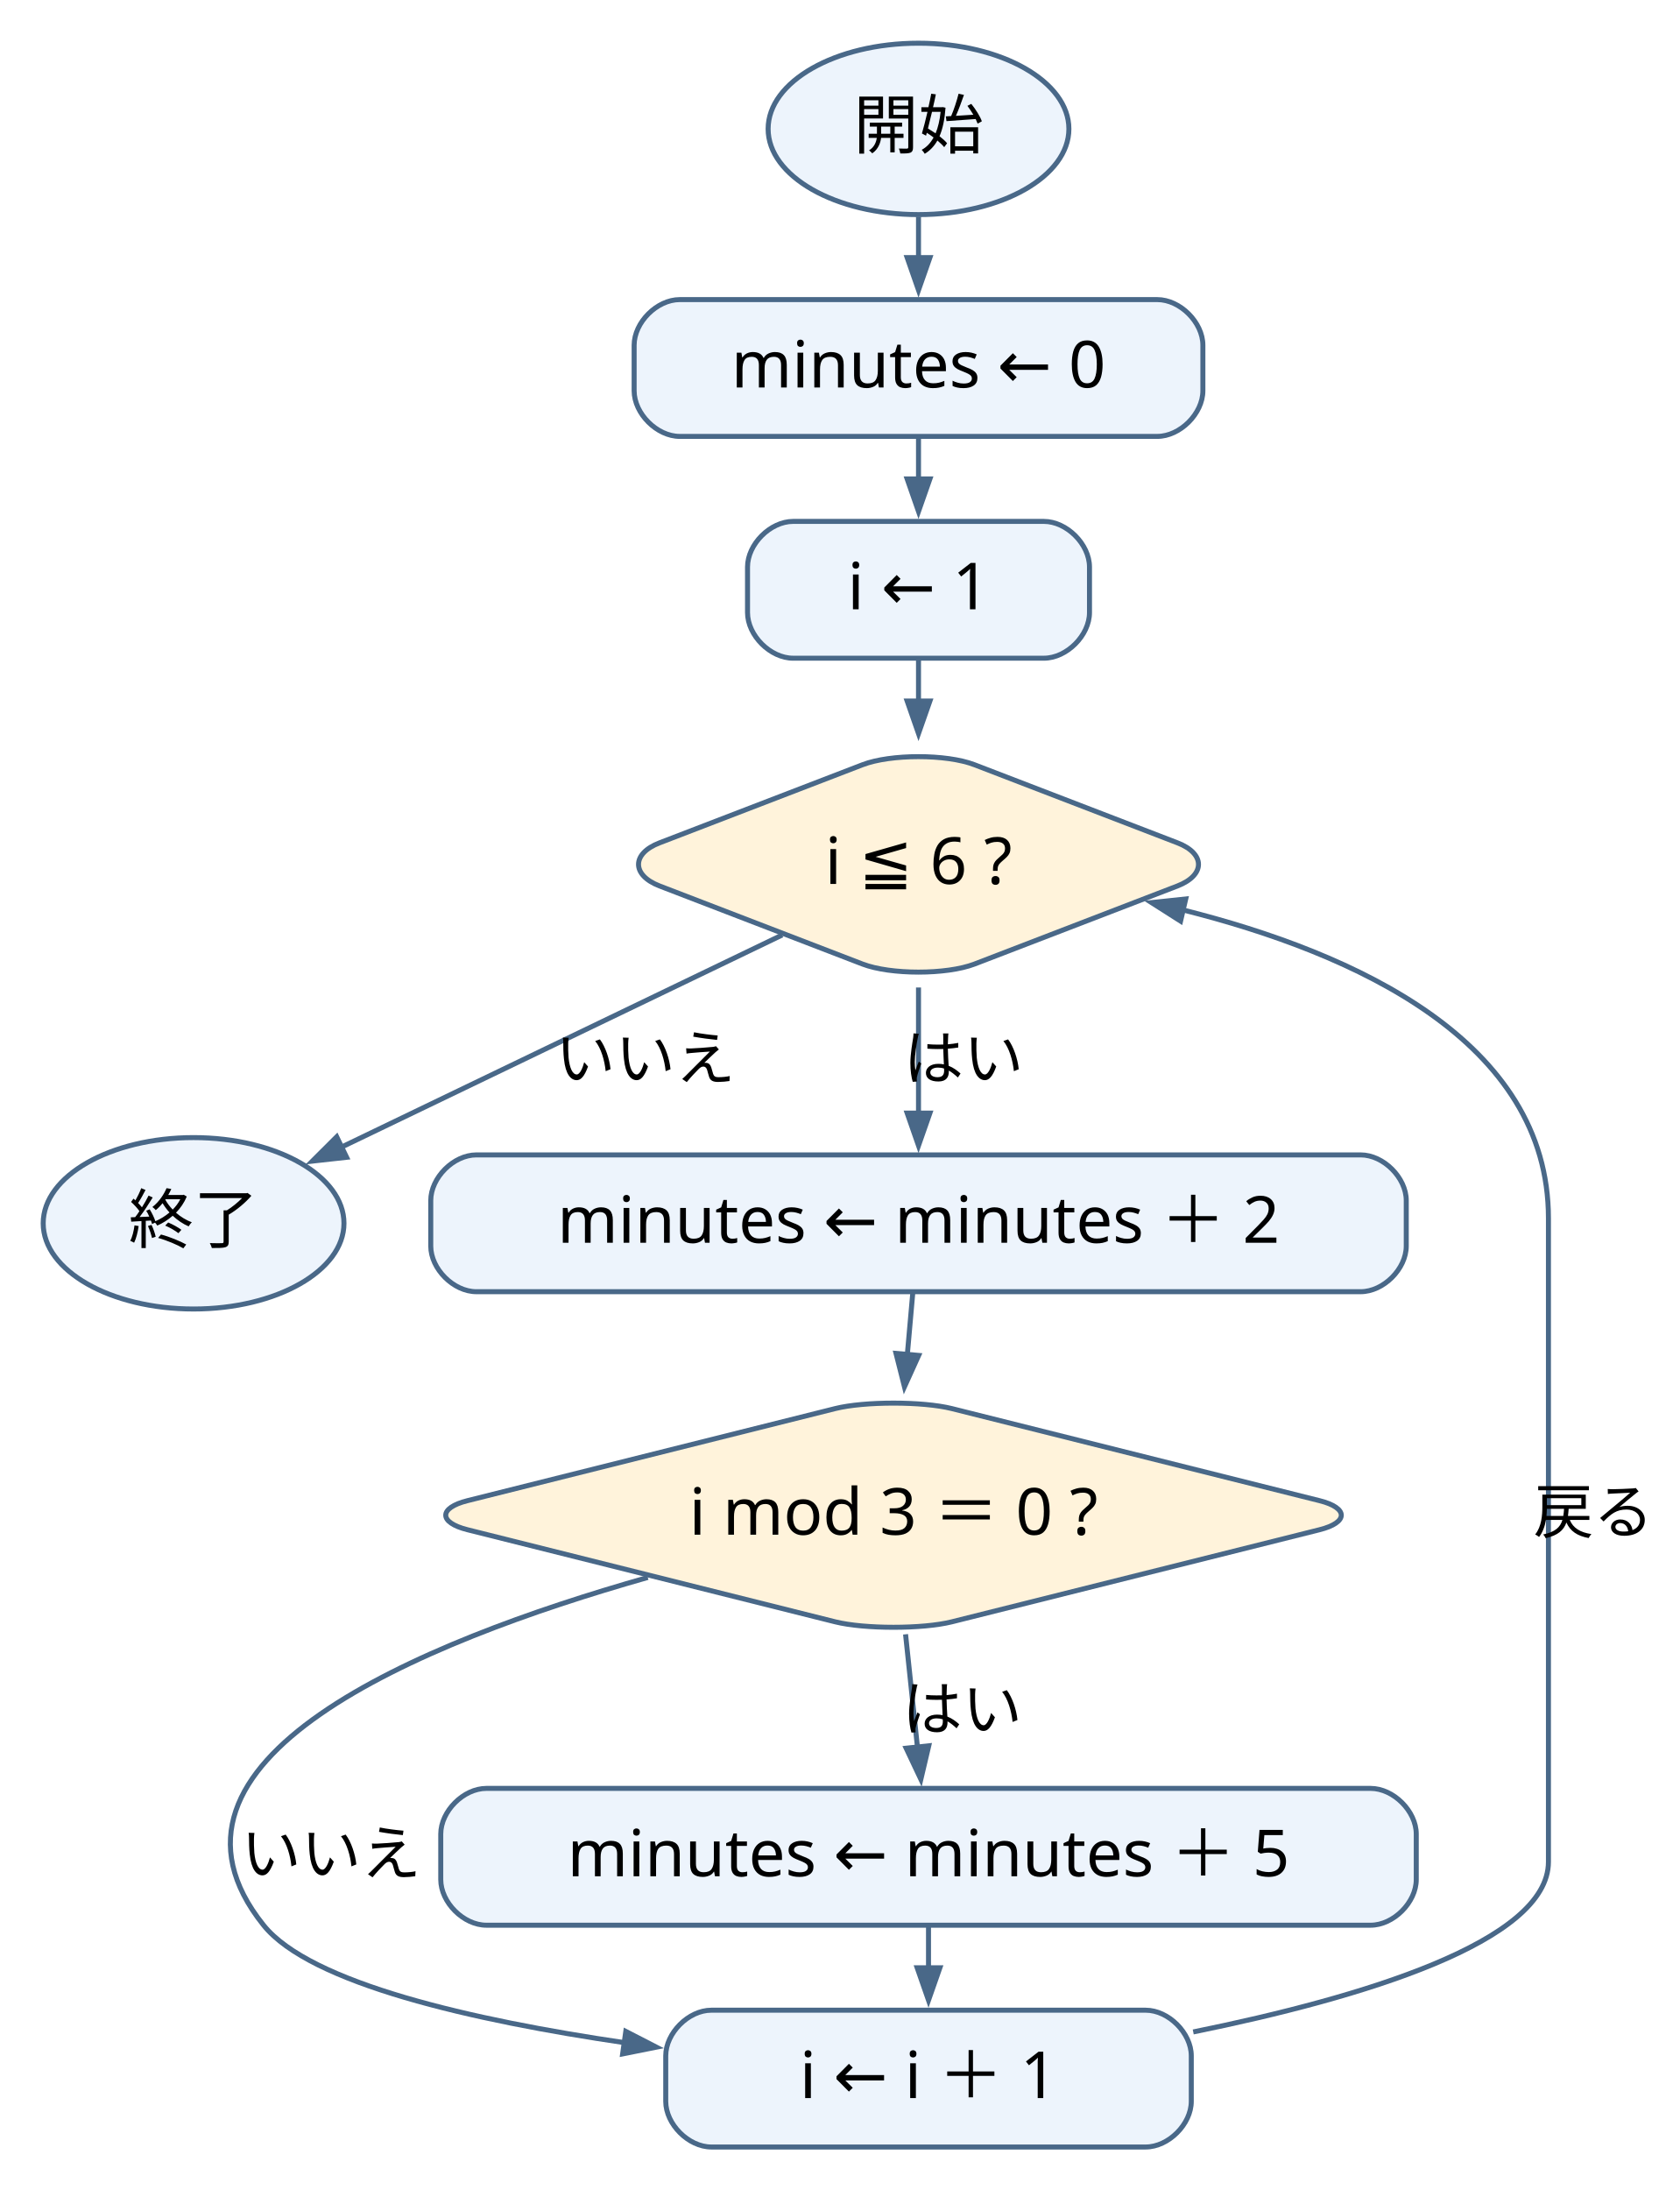
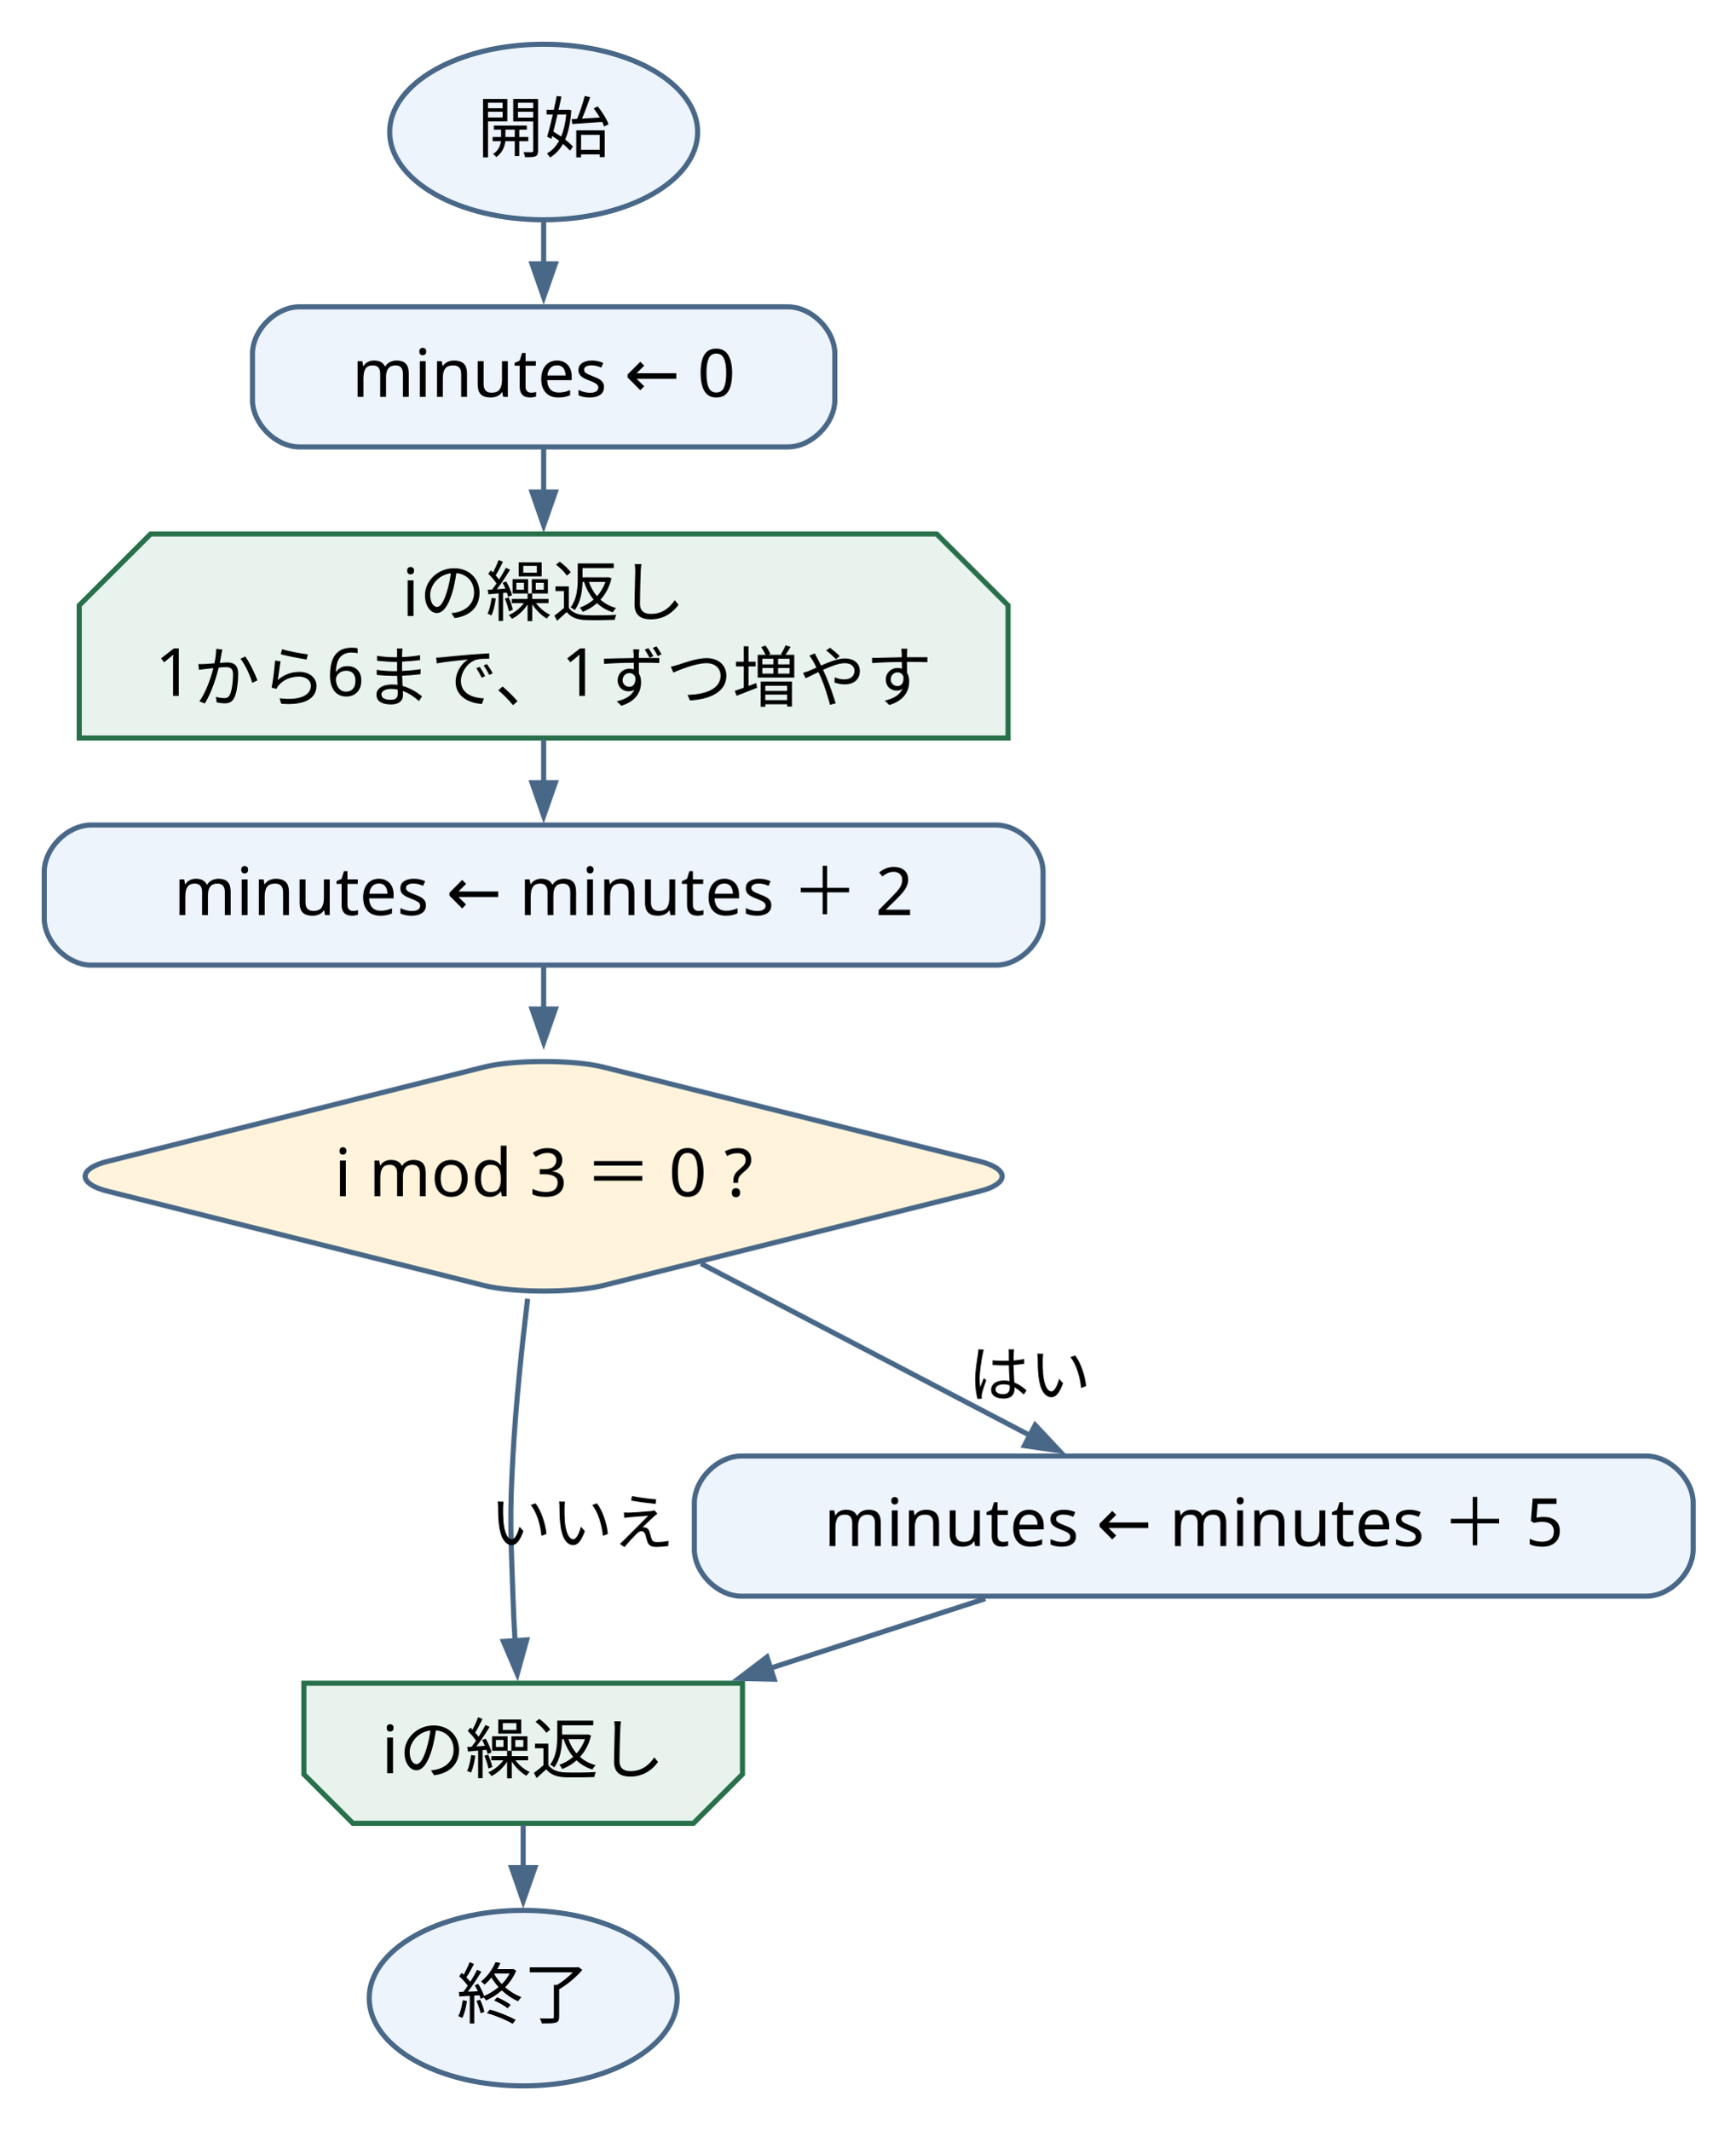
- <svg xmlns="http://www.w3.org/2000/svg" width="336pt" height="438pt" viewBox="0.00 0.00 336.00 438.00">
-   <g id="graph0" class="graph" transform="scale(1 1) rotate(0) translate(8.64 429.4)">
+ <svg xmlns="http://www.w3.org/2000/svg" width="339pt" height="416pt" viewBox="0.00 0.00 339.00 416.00">
+   <g id="graph0" class="graph" transform="scale(1 1) rotate(0) translate(8.64 407.36)">
    <g id="node1" class="node">
-       <ellipse fill="#edf4fc" stroke="#496888" cx="30.08" cy="-184.74" rx="30.08" ry="17.14" />
-       <text xml:space="preserve" text-anchor="middle" x="30.08" y="-180.84" font-family="Meiryo" font-size="13.00">終了</text>
+       <ellipse fill="#edf4fc" stroke="#496888" cx="93.56" cy="-17.14" rx="30.08" ry="17.14" />
+       <text xml:space="preserve" text-anchor="middle" x="93.56" y="-13.24" font-family="Meiryo" font-size="13.00">終了</text>
    </g>
-     <g id="node2" class="node">
-       <path fill="#fff3db" stroke="#496888" d="M163.88,-276.45C163.88,-276.45 123.28,-260.83 123.28,-260.83 117.68,-258.68 117.68,-254.37 123.28,-252.21 123.28,-252.21 163.88,-236.59 163.88,-236.59 169.48,-234.44 180.68,-234.44 186.28,-236.59 186.28,-236.59 226.88,-252.21 226.88,-252.21 232.48,-254.37 232.48,-258.68 226.88,-260.83 226.88,-260.83 186.28,-276.45 186.28,-276.45 180.68,-278.61 169.48,-278.61 163.88,-276.45" />
-       <text xml:space="preserve" text-anchor="middle" x="175.08" y="-252.62" font-family="Meiryo" font-size="13.00">i ≦ 6 ?</text>
+     <g id="node2" class="node loopend">
+       <polygon fill="#e8f3ee" stroke="#28704a" points="50.72,-78.64 136.40,-78.64 136.40,-60.86 126.82,-51.28 60.30,-51.28 50.72,-60.86" />
+       <text xml:space="preserve" text-anchor="middle" x="93.56" y="-61.06" font-family="Meiryo" font-size="13.00">iの繰返し</text>
+     </g>
+     <g id="edge1" class="edge">
+       <path fill="none" stroke="#496888" d="M93.56,-50.95C93.56,-48.25 93.56,-45.33 93.56,-42.37" />
+       <polygon fill="#496888" stroke="#496888" points="95.84,-42.63 93.56,-36.13 91.29,-42.63 95.84,-42.63" />
+     </g>
+     <g id="node3" class="node">
+       <path fill="#fff3db" stroke="#496888" d="M85.92,-198.97C85.92,-198.97 12.36,-180.55 12.36,-180.55 6.54,-179.1 6.54,-176.18 12.36,-174.73 12.36,-174.73 85.92,-156.31 85.92,-156.31 91.74,-154.86 103.38,-154.86 109.2,-156.31 109.2,-156.31 182.76,-174.73 182.76,-174.73 188.58,-176.18 188.58,-179.1 182.76,-180.55 182.76,-180.55 109.2,-198.97 109.2,-198.97 103.38,-200.42 91.74,-200.42 85.92,-198.97" />
+       <text xml:space="preserve" text-anchor="middle" x="97.56" y="-173.74" font-family="Meiryo" font-size="13.00">i mod 3 ＝ 0 ?</text>
+     </g>
+     <g id="edge4" class="edge">
+       <path fill="none" stroke="#496888" d="M94.43,-153.72C93.28,-144.23 92.12,-133.11 91.56,-123 90.88,-110.86 91.15,-107.79 91.56,-95.64 91.65,-92.82 91.8,-89.85 91.97,-86.92" />
+       <polygon fill="#496888" stroke="#496888" points="94.24,-87.1 92.4,-80.46 89.7,-86.8 94.24,-87.1" />
+       <text xml:space="preserve" text-anchor="middle" x="105.06" y="-105.72" font-family="Meiryo" font-size="12.00">いいえ</text>
+     </g>
+     <g id="node4" class="node">
+       <path fill="#edf4fc" stroke="#496888" d="M313,-123C313,-123 136.12,-123 136.12,-123 131.56,-123 127,-118.44 127,-113.88 127,-113.88 127,-104.76 127,-104.76 127,-100.2 131.56,-95.64 136.12,-95.64 136.12,-95.64 313,-95.64 313,-95.64 317.56,-95.64 322.12,-100.2 322.12,-104.76 322.12,-104.76 322.12,-113.88 322.12,-113.88 322.12,-118.44 317.56,-123 313,-123" />
+       <text xml:space="preserve" text-anchor="middle" x="224.56" y="-105.42" font-family="Meiryo" font-size="13.00">minutes ← minutes ＋ 5</text>
+     </g>
+     <g id="edge3" class="edge">
+       <path fill="none" stroke="#496888" d="M128.3,-160.59C147.79,-150.41 172.94,-137.28 192.64,-126.99" />
+       <polygon fill="#496888" stroke="#496888" points="193.58,-129.06 198.29,-124.04 191.48,-125.03 193.58,-129.06" />
+       <text xml:space="preserve" text-anchor="middle" x="192.48" y="-134.6" font-family="Meiryo" font-size="12.00">はい</text>
+     </g>
+     <g id="edge2" class="edge">
+       <path fill="none" stroke="#496888" d="M183.83,-95.15C170.52,-90.85 155.61,-86.03 141.81,-81.56" />
+       <polygon fill="#496888" stroke="#496888" points="142.59,-79.42 135.71,-79.59 141.19,-83.75 142.59,-79.42" />
+     </g>
+     <g id="node5" class="node">
+       <path fill="#edf4fc" stroke="#496888" d="M186,-246.24C186,-246.24 9.12,-246.24 9.12,-246.24 4.56,-246.24 0,-241.68 0,-237.12 0,-237.12 0,-228 0,-228 0,-223.44 4.56,-218.88 9.12,-218.88 9.12,-218.88 186,-218.88 186,-218.88 190.56,-218.88 195.12,-223.44 195.12,-228 195.12,-228 195.12,-237.12 195.12,-237.12 195.12,-241.68 190.56,-246.24 186,-246.24" />
+       <text xml:space="preserve" text-anchor="middle" x="97.56" y="-228.66" font-family="Meiryo" font-size="13.00">minutes ← minutes ＋ 2</text>
+     </g>
+     <g id="edge5" class="edge">
+       <path fill="none" stroke="#496888" d="M97.56,-218.48C97.56,-215.88 97.56,-213.04 97.56,-210.12" />
+       <polygon fill="#496888" stroke="#496888" points="99.84,-210.31 97.56,-203.81 95.29,-210.31 99.84,-210.31" />
+     </g>
+     <g id="node6" class="node loopstart">
+       <polygon fill="#e8f3ee" stroke="#28704a" points="6.84,-263.24 6.84,-289.14 20.78,-303.08 174.34,-303.08 188.28,-289.14 188.28,-263.24" />
+       <text xml:space="preserve" text-anchor="middle" x="97.56" y="-287.06" font-family="Meiryo" font-size="13.00">iの繰返し</text>
+       <text xml:space="preserve" text-anchor="middle" x="97.56" y="-271.46" font-family="Meiryo" font-size="13.00">1から6まで、1ずつ増やす</text>
+     </g>
+     <g id="edge6" class="edge">
+       <path fill="none" stroke="#496888" d="M97.56,-262.95C97.56,-260.11 97.56,-257.16 97.56,-254.29" />
+       <polygon fill="#496888" stroke="#496888" points="99.84,-254.52 97.56,-248.02 95.29,-254.52 99.84,-254.52" />
+     </g>
+     <g id="node7" class="node">
+       <path fill="#edf4fc" stroke="#496888" d="M145.32,-347.44C145.32,-347.44 49.8,-347.44 49.8,-347.44 45.24,-347.44 40.68,-342.88 40.68,-338.32 40.68,-338.32 40.68,-329.2 40.68,-329.2 40.68,-324.64 45.24,-320.08 49.8,-320.08 49.8,-320.08 145.32,-320.08 145.32,-320.08 149.88,-320.08 154.44,-324.64 154.44,-329.2 154.44,-329.2 154.44,-338.32 154.44,-338.32 154.44,-342.88 149.88,-347.44 145.32,-347.44" />
+       <text xml:space="preserve" text-anchor="middle" x="97.56" y="-329.86" font-family="Meiryo" font-size="13.00">minutes ← 0</text>
    </g>
    <g id="edge7" class="edge">
-       <path fill="none" stroke="#496888" d="M147.81,-242.4C122.61,-230.27 85.28,-212.31 59.44,-199.87" />
-       <polygon fill="#496888" stroke="#496888" points="60.69,-197.94 53.84,-197.18 58.71,-202.04 60.69,-197.94" />
-       <text xml:space="preserve" text-anchor="middle" x="120.43" y="-213.48" font-family="Meiryo" font-size="12.00">いいえ</text>
+       <path fill="none" stroke="#496888" d="M97.56,-319.74C97.56,-317.05 97.56,-314.12 97.56,-311.14" />
+       <polygon fill="#496888" stroke="#496888" points="99.84,-311.27 97.56,-304.77 95.29,-311.27 99.84,-311.27" />
    </g>
-     <g id="node6" class="node">
-       <path fill="#edf4fc" stroke="#496888" d="M263.52,-198.42C263.52,-198.42 86.64,-198.42 86.64,-198.42 82.08,-198.42 77.52,-193.86 77.52,-189.3 77.52,-189.3 77.52,-180.18 77.52,-180.18 77.52,-175.62 82.08,-171.06 86.64,-171.06 86.64,-171.06 263.52,-171.06 263.52,-171.06 268.08,-171.06 272.64,-175.62 272.64,-180.18 272.64,-180.18 272.64,-189.3 272.64,-189.3 272.64,-193.86 268.08,-198.42 263.52,-198.42" />
-       <text xml:space="preserve" text-anchor="middle" x="175.08" y="-180.84" font-family="Meiryo" font-size="13.00">minutes ← minutes ＋ 2</text>
-     </g>
-     <g id="edge6" class="edge">
-       <path fill="none" stroke="#496888" d="M175.08,-231.9C175.08,-223.68 175.08,-214.53 175.08,-206.56" />
-       <polygon fill="#496888" stroke="#496888" points="177.36,-206.78 175.08,-200.28 172.81,-206.78 177.36,-206.78" />
-       <text xml:space="preserve" text-anchor="middle" x="184.08" y="-213.48" font-family="Meiryo" font-size="12.00">はい</text>
-     </g>
-     <g id="node3" class="node">
-       <path fill="#edf4fc" stroke="#496888" d="M220.52,-27.36C220.52,-27.36 133.64,-27.36 133.64,-27.36 129.08,-27.36 124.52,-22.8 124.52,-18.24 124.52,-18.24 124.52,-9.12 124.52,-9.12 124.52,-4.56 129.08,0 133.64,0 133.64,0 220.52,0 220.52,0 225.08,0 229.64,-4.56 229.64,-9.12 229.64,-9.12 229.64,-18.24 229.64,-18.24 229.64,-22.8 225.08,-27.36 220.52,-27.36" />
-       <text xml:space="preserve" text-anchor="middle" x="177.08" y="-9.78" font-family="Meiryo" font-size="13.00">i ← i ＋ 1</text>
-     </g>
-     <g id="edge1" class="edge">
-       <path fill="none" stroke="#496888" d="M230.03,-23.01C263.73,-29.86 301.08,-41.06 301.08,-57.04 301.08,-185.74 301.08,-185.74 301.08,-185.74 301.08,-221.19 262.43,-238.78 227.95,-247.42" />
-       <polygon fill="#496888" stroke="#496888" points="227.5,-245.18 221.69,-248.88 228.53,-249.61 227.5,-245.18" />
-       <text xml:space="preserve" text-anchor="middle" x="310.08" y="-122.76" font-family="Meiryo" font-size="12.00">戻る</text>
-     </g>
-     <g id="node4" class="node">
-       <path fill="#fff3db" stroke="#496888" d="M158.44,-147.69C158.44,-147.69 84.88,-129.27 84.88,-129.27 79.06,-127.82 79.06,-124.9 84.88,-123.45 84.88,-123.45 158.44,-105.03 158.44,-105.03 164.26,-103.58 175.9,-103.58 181.72,-105.03 181.72,-105.03 255.28,-123.45 255.28,-123.45 261.1,-124.9 261.1,-127.82 255.28,-129.27 255.28,-129.27 181.72,-147.69 181.72,-147.69 175.9,-149.14 164.26,-149.14 158.44,-147.69" />
-       <text xml:space="preserve" text-anchor="middle" x="170.08" y="-122.46" font-family="Meiryo" font-size="13.00">i mod 3 ＝ 0 ?</text>
-     </g>
-     <g id="edge4" class="edge">
-       <path fill="none" stroke="#496888" d="M120.93,-113.91C75.19,-100.94 17.73,-77.23 44.08,-44.36 53.42,-32.7 85.92,-25.32 116.45,-20.84" />
-       <polygon fill="#496888" stroke="#496888" points="116.53,-23.12 122.65,-19.97 115.9,-18.62 116.53,-23.12" />
-       <text xml:space="preserve" text-anchor="middle" x="57.58" y="-54.44" font-family="Meiryo" font-size="12.00">いいえ</text>
-     </g>
-     <g id="node5" class="node">
-       <path fill="#edf4fc" stroke="#496888" d="M265.52,-71.72C265.52,-71.72 88.64,-71.72 88.64,-71.72 84.08,-71.72 79.52,-67.16 79.52,-62.6 79.52,-62.6 79.52,-53.48 79.52,-53.48 79.52,-48.92 84.08,-44.36 88.64,-44.36 88.64,-44.36 265.52,-44.36 265.52,-44.36 270.08,-44.36 274.64,-48.92 274.64,-53.48 274.64,-53.48 274.64,-62.6 274.64,-62.6 274.64,-67.16 270.08,-71.72 265.52,-71.72" />
-       <text xml:space="preserve" text-anchor="middle" x="177.08" y="-54.14" font-family="Meiryo" font-size="13.00">minutes ← minutes ＋ 5</text>
-     </g>
-     <g id="edge3" class="edge">
-       <path fill="none" stroke="#496888" d="M172.49,-102.54C173.26,-95.21 174.11,-87.14 174.87,-79.96" />
-       <polygon fill="#496888" stroke="#496888" points="177.13,-80.24 175.55,-73.54 172.61,-79.76 177.13,-80.24" />
-       <text xml:space="preserve" text-anchor="middle" x="183.82" y="-83.32" font-family="Meiryo" font-size="12.00">はい</text>
-     </g>
-     <g id="edge2" class="edge">
-       <path fill="none" stroke="#496888" d="M177.08,-44.1C177.08,-41.44 177.08,-38.58 177.08,-35.71" />
-       <polygon fill="#496888" stroke="#496888" points="179.36,-35.85 177.08,-29.35 174.81,-35.85 179.36,-35.85" />
-     </g>
-     <g id="edge5" class="edge">
-       <path fill="none" stroke="#496888" d="M173.92,-170.66C173.59,-166.92 173.21,-162.68 172.83,-158.34" />
-       <polygon fill="#496888" stroke="#496888" points="175.11,-158.32 172.27,-152.04 170.58,-158.72 175.11,-158.32" />
-     </g>
-     <g id="node7" class="node">
-       <path fill="#edf4fc" stroke="#496888" d="M200.16,-325.12C200.16,-325.12 150,-325.12 150,-325.12 145.44,-325.12 140.88,-320.56 140.88,-316 140.88,-316 140.88,-306.88 140.88,-306.88 140.88,-302.32 145.44,-297.76 150,-297.76 150,-297.76 200.16,-297.76 200.16,-297.76 204.72,-297.76 209.28,-302.32 209.28,-306.88 209.28,-306.88 209.28,-316 209.28,-316 209.28,-320.56 204.72,-325.12 200.16,-325.12" />
-       <text xml:space="preserve" text-anchor="middle" x="175.08" y="-307.54" font-family="Meiryo" font-size="13.00">i ← 1</text>
+     <g id="node8" class="node">
+       <ellipse fill="#edf4fc" stroke="#496888" cx="97.56" cy="-381.58" rx="30.08" ry="17.14" />
+       <text xml:space="preserve" text-anchor="middle" x="97.56" y="-377.68" font-family="Meiryo" font-size="13.00">開始</text>
    </g>
    <g id="edge8" class="edge">
-       <path fill="none" stroke="#496888" d="M175.08,-297.36C175.08,-294.76 175.08,-291.92 175.08,-289" />
-       <polygon fill="#496888" stroke="#496888" points="177.36,-289.19 175.08,-282.69 172.81,-289.19 177.36,-289.19" />
-     </g>
-     <g id="node8" class="node">
-       <path fill="#edf4fc" stroke="#496888" d="M222.84,-369.48C222.84,-369.48 127.32,-369.48 127.32,-369.48 122.76,-369.48 118.2,-364.92 118.2,-360.36 118.2,-360.36 118.2,-351.24 118.2,-351.24 118.2,-346.68 122.76,-342.12 127.32,-342.12 127.32,-342.12 222.84,-342.12 222.84,-342.12 227.4,-342.12 231.96,-346.68 231.96,-351.24 231.96,-351.24 231.96,-360.36 231.96,-360.36 231.96,-364.92 227.4,-369.48 222.84,-369.48" />
-       <text xml:space="preserve" text-anchor="middle" x="175.08" y="-351.9" font-family="Meiryo" font-size="13.00">minutes ← 0</text>
-     </g>
-     <g id="edge9" class="edge">
-       <path fill="none" stroke="#496888" d="M175.08,-341.86C175.08,-339.2 175.08,-336.34 175.08,-333.47" />
-       <polygon fill="#496888" stroke="#496888" points="177.36,-333.61 175.08,-327.11 172.81,-333.61 177.36,-333.61" />
-     </g>
-     <g id="node9" class="node">
-       <ellipse fill="#edf4fc" stroke="#496888" cx="175.08" cy="-403.62" rx="30.08" ry="17.14" />
-       <text xml:space="preserve" text-anchor="middle" x="175.08" y="-399.72" font-family="Meiryo" font-size="13.00">開始</text>
-     </g>
-     <g id="edge10" class="edge">
-       <path fill="none" stroke="#496888" d="M175.08,-386.08C175.08,-383.41 175.08,-380.62 175.08,-377.87" />
-       <polygon fill="#496888" stroke="#496888" points="177.36,-377.88 175.08,-371.38 172.81,-377.88 177.36,-377.88" />
+       <path fill="none" stroke="#496888" d="M97.56,-364.04C97.56,-361.37 97.56,-358.58 97.56,-355.83" />
+       <polygon fill="#496888" stroke="#496888" points="99.84,-355.84 97.56,-349.34 95.29,-355.84 99.84,-355.84" />
    </g>
  </g>
</svg>
